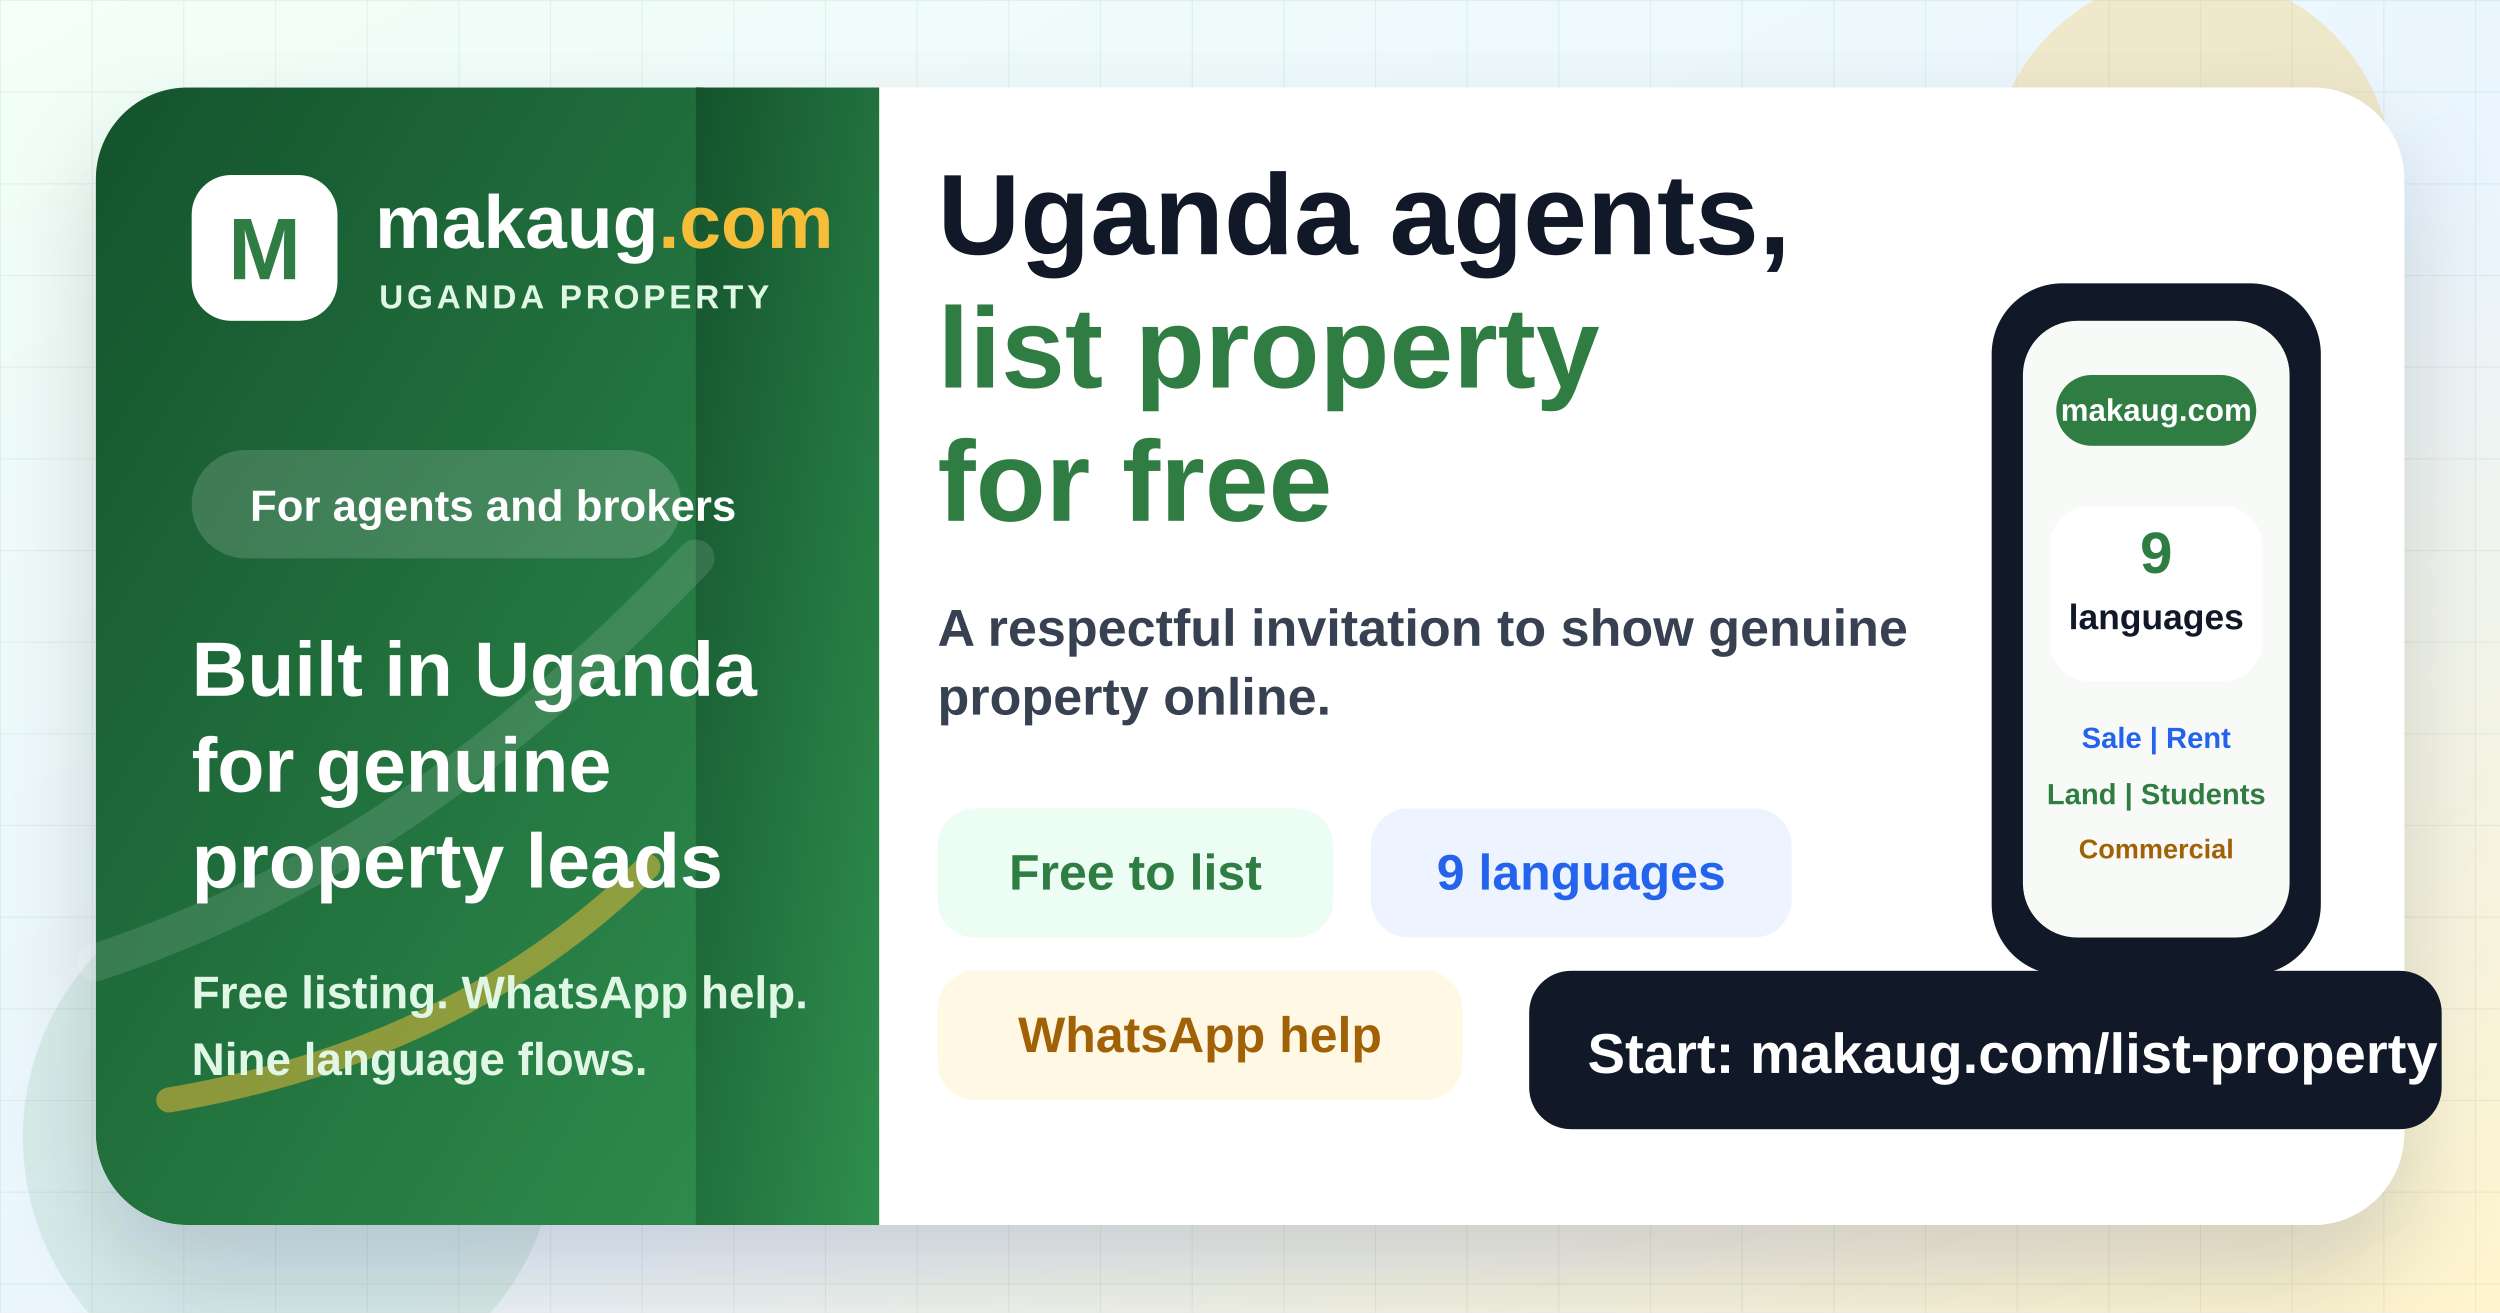
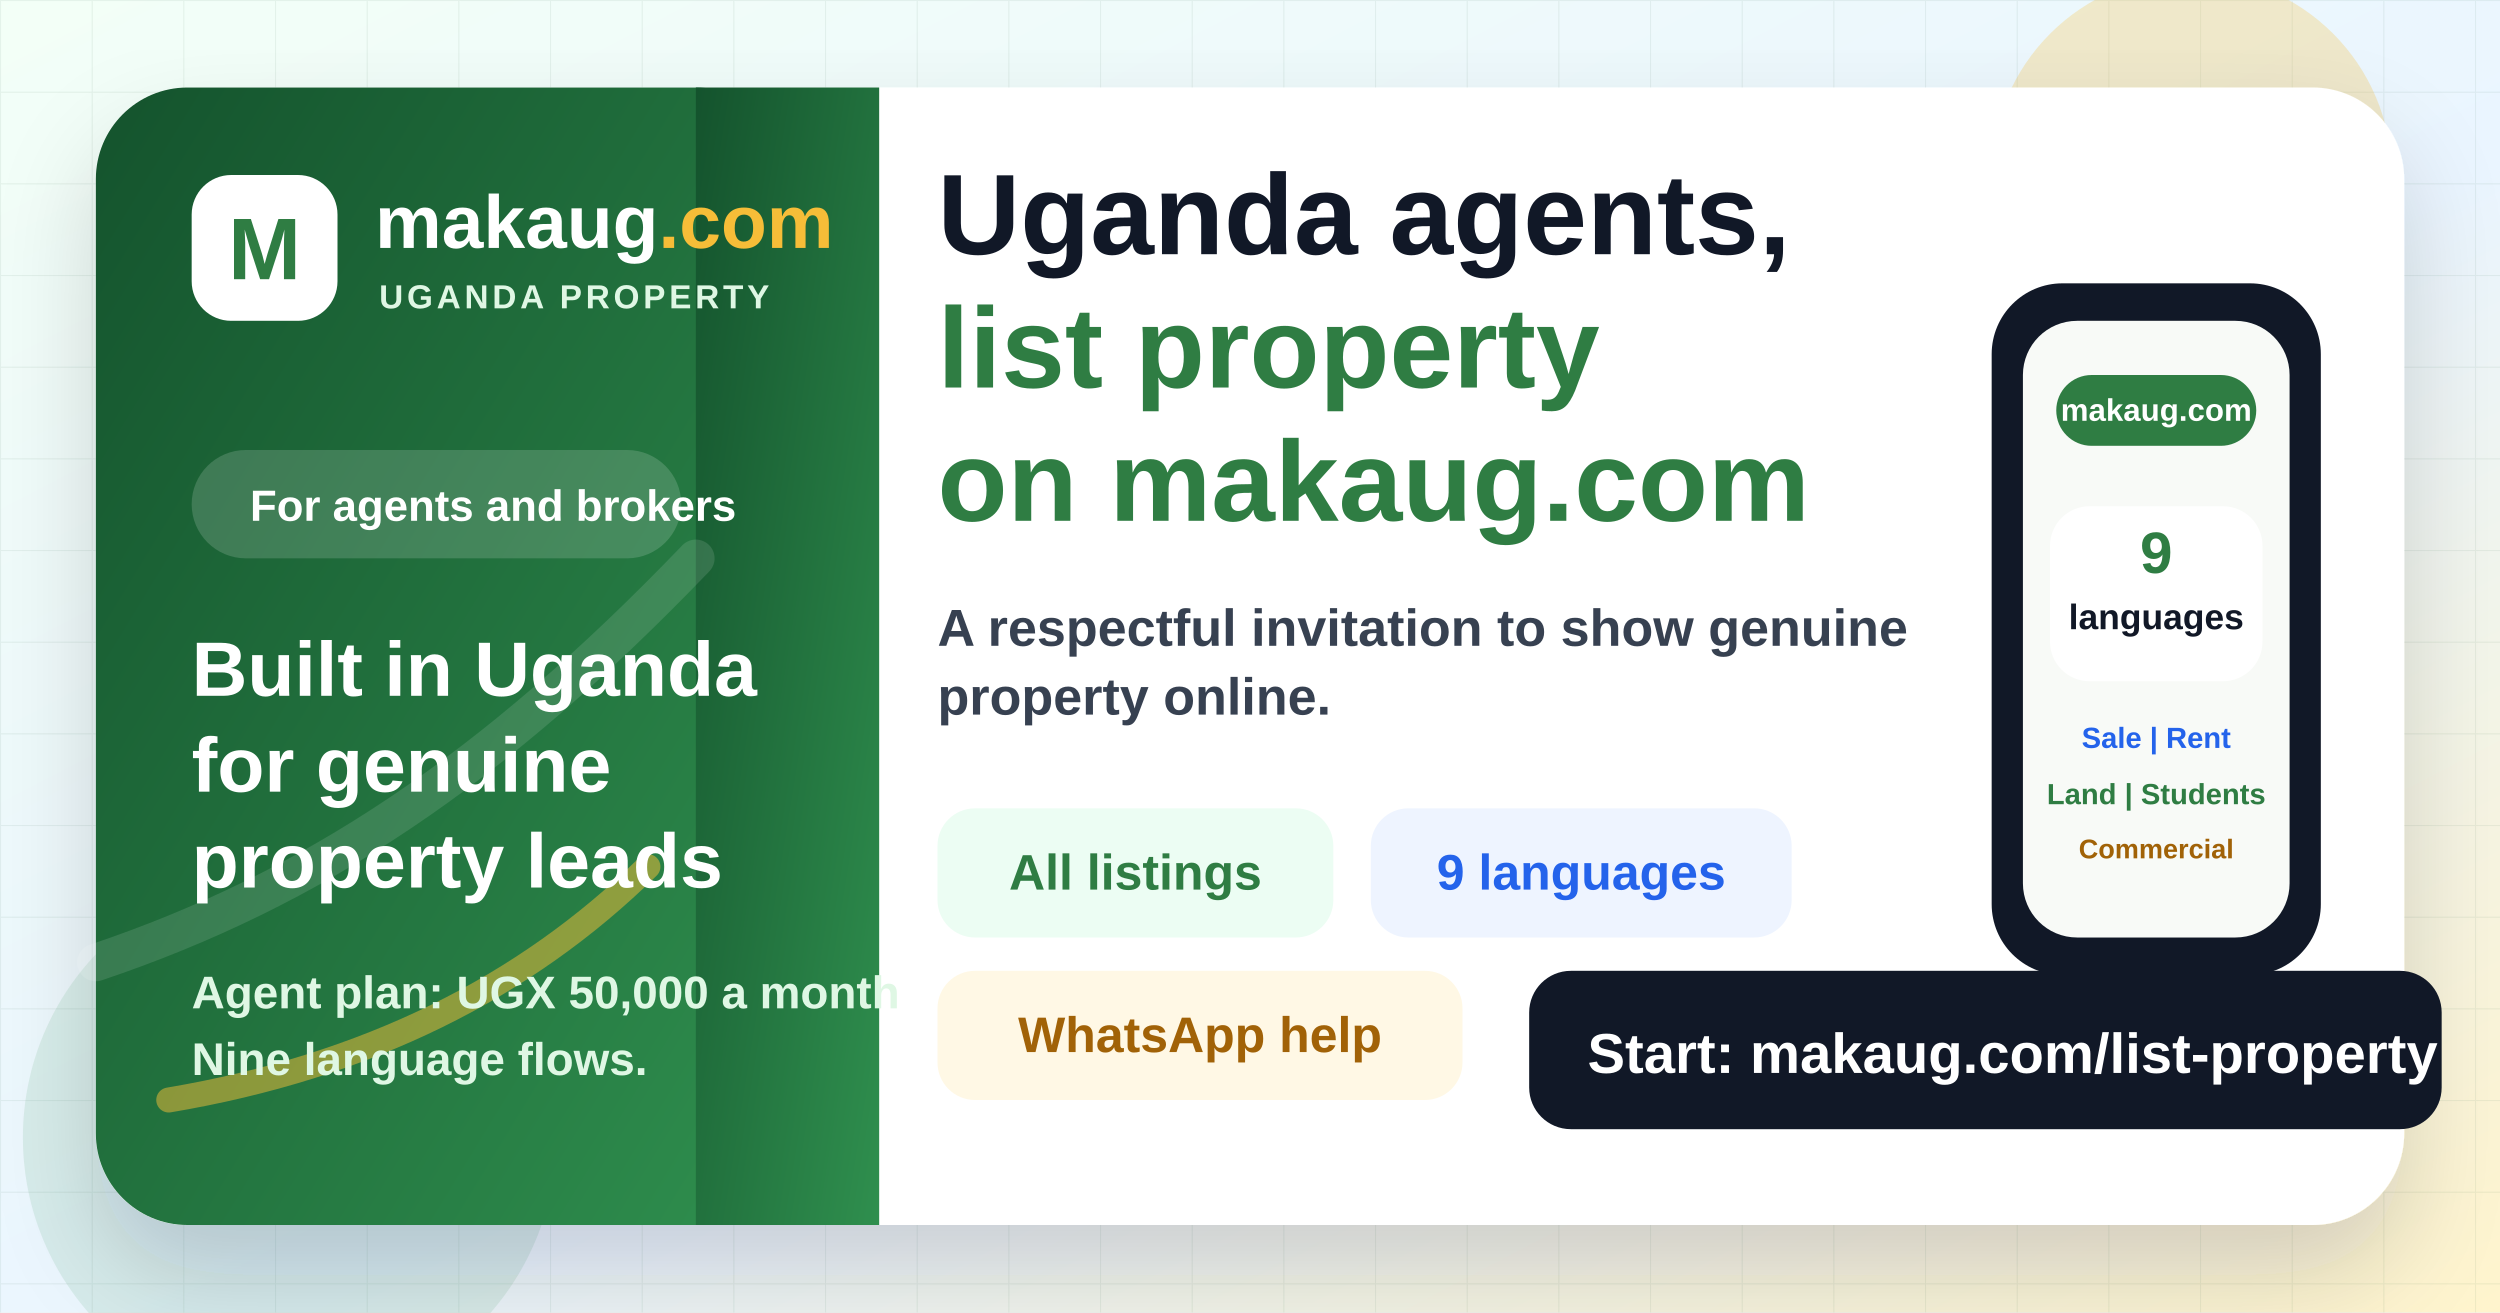
<svg xmlns="http://www.w3.org/2000/svg" width="1200" height="630" viewBox="0 0 1200 630" role="img" aria-labelledby="title desc">
  <defs>
    <linearGradient id="pageBg" x1="0" x2="1" y1="0" y2="1">
      <stop offset="0" stop-color="#f3fff7" />
      <stop offset="0.56" stop-color="#eaf5ff" />
      <stop offset="1" stop-color="#fff4cc" />
    </linearGradient>
    <linearGradient id="brandGreen" x1="0" x2="1" y1="0" y2="1">
      <stop offset="0" stop-color="#14532d" />
      <stop offset="1" stop-color="#2f8f4e" />
    </linearGradient>
    <linearGradient id="goldWash" x1="0" x2="1" y1="0" y2="1">
      <stop offset="0" stop-color="#fff7db" />
      <stop offset="1" stop-color="#f6bd38" />
    </linearGradient>
    <filter id="softShadow" x="-20%" y="-20%" width="140%" height="140%">
      <feDropShadow dx="0" dy="24" stdDeviation="24" flood-color="#0f172a" flood-opacity="0.16" />
    </filter>
    <pattern id="softGrid" width="44" height="44" patternUnits="userSpaceOnUse">
      <path d="M44 0H0v44" fill="none" stroke="#14532d" stroke-opacity="0.07" stroke-width="1" />
    </pattern>
  </defs>
  <rect width="1200" height="630" fill="url(#pageBg)" />
  <rect width="1200" height="630" fill="url(#softGrid)" />
  <circle cx="1052" cy="84" r="96" fill="#f6bd38" opacity="0.26" />
  <circle cx="139" cy="546" r="128" fill="#2f8f4e" opacity="0.11" />
  <path d="M82 480c145-14 242-67 323-160" fill="none" stroke="#2f8f4e" stroke-width="17" stroke-linecap="round" opacity="0.15" />
  <path d="M820 566c74-78 160-114 265-108" fill="none" stroke="#2463eb" stroke-width="14" stroke-linecap="round" opacity="0.12" />
  <g transform="translate(46 42)">
    <rect width="1108" height="546" rx="44" fill="#ffffff" filter="url(#softShadow)" />
    <rect width="332" height="546" rx="44" fill="url(#brandGreen)" />
    <path d="M288 0h88v546h-88z" fill="url(#brandGreen)" />
    <path d="M0 420c104-35 190-92 288-194" fill="none" stroke="#ffffff" stroke-width="18" stroke-linecap="round" opacity="0.12" />
    <path d="M35 486c95-16 171-54 230-112" fill="none" stroke="#f6bd38" stroke-width="12" stroke-linecap="round" opacity="0.5" />
    <g transform="translate(46 42)">
      <rect x="0" y="0" width="70" height="70" rx="19" fill="#ffffff" />
      <text x="35" y="50" text-anchor="middle" font-family="Arial, Helvetica, sans-serif" font-size="42" font-weight="900" fill="#2f7d43">M</text>
      <text x="88" y="35" font-family="Arial, Helvetica, sans-serif" font-size="36" font-weight="900" fill="#ffffff">makaug<tspan fill="#f6bd38">.com</tspan>
      </text>
      <text x="90" y="64" font-family="Arial, Helvetica, sans-serif" font-size="16" font-weight="800" fill="#dff7e4" letter-spacing="1.8">UGANDA PROPERTY</text>
    </g>
    <g transform="translate(46 174)">
      <rect x="0" y="0" width="235" height="52" rx="26" fill="#ffffff" opacity="0.16" />
      <text x="28" y="34" font-family="Arial, Helvetica, sans-serif" font-size="21" font-weight="900" fill="#ffffff">For agents and brokers</text>
      <text x="0" y="118" font-family="Arial, Helvetica, sans-serif" font-size="37" font-weight="900" fill="#ffffff">Built in Uganda</text>
      <text x="0" y="164" font-family="Arial, Helvetica, sans-serif" font-size="37" font-weight="900" fill="#ffffff">for genuine</text>
      <text x="0" y="210" font-family="Arial, Helvetica, sans-serif" font-size="37" font-weight="900" fill="#ffffff">property leads</text>
-       <text x="0" y="268" font-family="Arial, Helvetica, sans-serif" font-size="22" font-weight="800" fill="#dff7e4">Free listing. WhatsApp help.</text>
+       <text x="0" y="268" font-family="Arial, Helvetica, sans-serif" font-size="22" font-weight="800" fill="#dff7e4">Agent plan: <tspan data-rate="agent_plan_month">UGX 50,000 a month</tspan>
+       </text>
      <text x="0" y="300" font-family="Arial, Helvetica, sans-serif" font-size="22" font-weight="800" fill="#dff7e4">Nine language flows.</text>
    </g>
    <g transform="translate(404 80)">
      <text x="0" y="0" font-family="Arial, Helvetica, sans-serif" font-size="55" font-weight="950" fill="#111827">Uganda agents,</text>
      <text x="0" y="64" font-family="Arial, Helvetica, sans-serif" font-size="55" font-weight="950" fill="#2f7d43">list property</text>
-       <text x="0" y="128" font-family="Arial, Helvetica, sans-serif" font-size="55" font-weight="950" fill="#2f7d43">for free</text>
+       <text x="0" y="128" font-family="Arial, Helvetica, sans-serif" font-size="55" font-weight="950" fill="#2f7d43">on makaug.com</text>
      <text x="0" y="188" font-family="Arial, Helvetica, sans-serif" font-size="25" font-weight="750" fill="#374151">A respectful invitation to show genuine</text>
      <text x="0" y="221" font-family="Arial, Helvetica, sans-serif" font-size="25" font-weight="750" fill="#374151">property online.</text>
      <g transform="translate(0 266)">
        <rect x="0" y="0" width="190" height="62" rx="18" fill="#ecfdf3" />
-         <text x="95" y="39" text-anchor="middle" font-family="Arial, Helvetica, sans-serif" font-size="24" font-weight="900" fill="#2f7d43">Free to list</text>
+         <text x="95" y="39" text-anchor="middle" font-family="Arial, Helvetica, sans-serif" font-size="24" font-weight="900" fill="#2f7d43">All listings</text>
        <rect x="208" y="0" width="202" height="62" rx="18" fill="#eef4ff" />
        <text x="309" y="39" text-anchor="middle" font-family="Arial, Helvetica, sans-serif" font-size="24" font-weight="900" fill="#2463eb">9 languages</text>
        <rect x="0" y="78" width="252" height="62" rx="18" fill="#fff8e5" />
        <text x="126" y="117" text-anchor="middle" font-family="Arial, Helvetica, sans-serif" font-size="24" font-weight="900" fill="#a16207">WhatsApp help</text>
      </g>
      <g transform="translate(284 344)">
        <rect x="0" y="0" width="438" height="76" rx="20" fill="#111827" />
        <text x="28" y="49" font-family="Arial, Helvetica, sans-serif" font-size="27" font-weight="950" fill="#ffffff">Start: makaug.com/list-property</text>
      </g>
    </g>
    <g transform="translate(910 94)">
      <rect x="0" y="0" width="158" height="332" rx="34" fill="#111827" />
      <rect x="15" y="18" width="128" height="296" rx="26" fill="#f8faf7" />
      <rect x="31" y="44" width="96" height="34" rx="17" fill="#2f7d43" />
      <text x="79" y="66" text-anchor="middle" font-family="Arial, Helvetica, sans-serif" font-size="15" font-weight="900" fill="#ffffff">makaug.com</text>
      <rect x="28" y="107" width="102" height="84" rx="19" fill="#ffffff" />
      <text x="79" y="139" text-anchor="middle" font-family="Arial, Helvetica, sans-serif" font-size="28" font-weight="950" fill="#2f7d43">9</text>
      <text x="79" y="166" text-anchor="middle" font-family="Arial, Helvetica, sans-serif" font-size="17" font-weight="900" fill="#111827">languages</text>
      <text x="79" y="223" text-anchor="middle" font-family="Arial, Helvetica, sans-serif" font-size="14" font-weight="900" fill="#2463eb">Sale | Rent</text>
      <text x="79" y="250" text-anchor="middle" font-family="Arial, Helvetica, sans-serif" font-size="14" font-weight="900" fill="#2f7d43">Land | Students</text>
      <text x="79" y="276" text-anchor="middle" font-family="Arial, Helvetica, sans-serif" font-size="13" font-weight="900" fill="#a16207">Commercial</text>
    </g>
  </g>
</svg>
